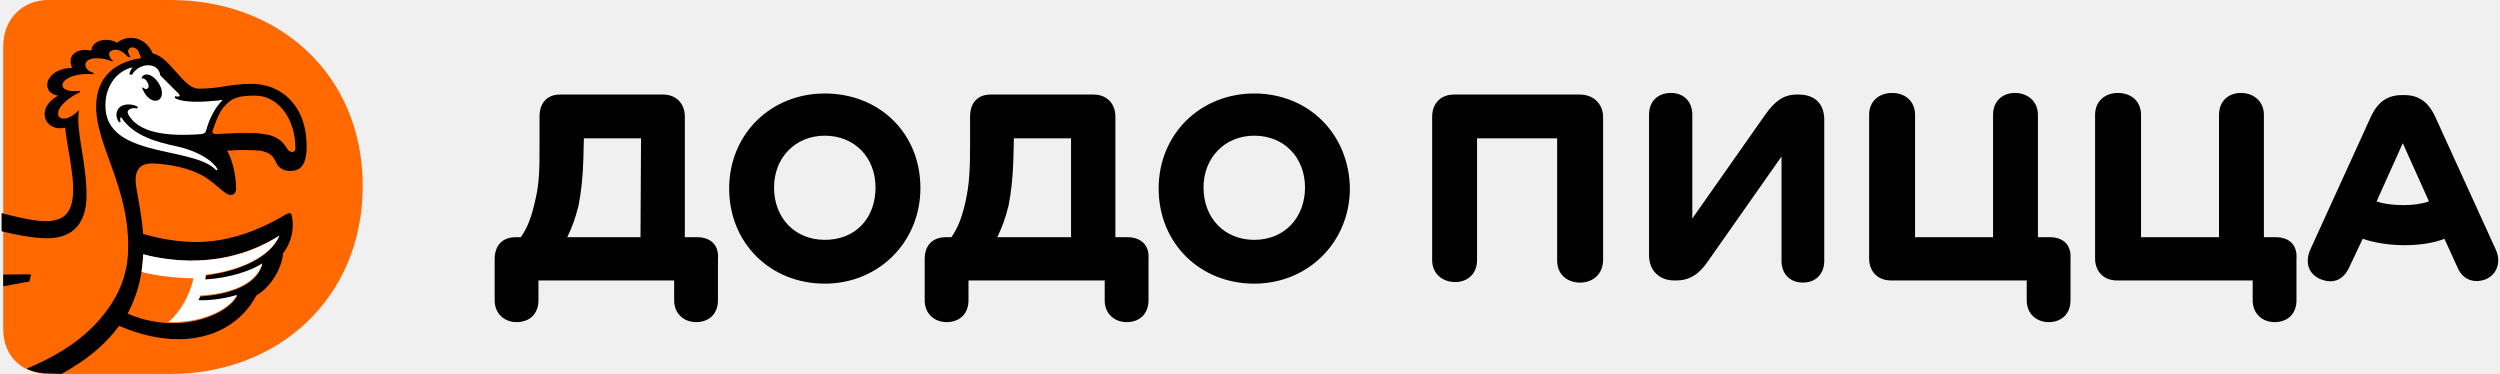
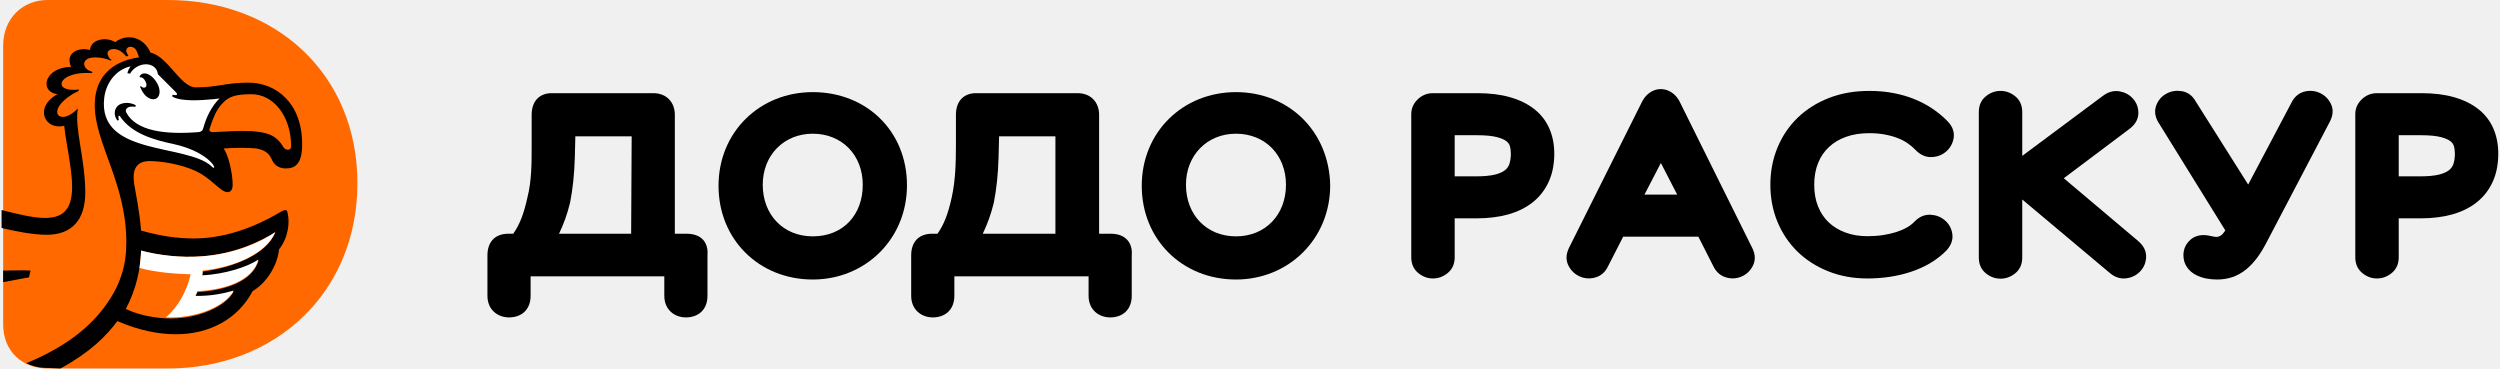
- <svg xmlns="http://www.w3.org/2000/svg" version="1.1" id="Layer_1" x="0px" y="0px" viewBox="0 0 468 70" style="enable-background:new 0 0 468 70;" xml:space="preserve">
+ <svg xmlns="http://www.w3.org/2000/svg" version="1.1" id="Layer_1" x="0px" y="0px" viewBox="0 0 474.93 70" style="enable-background:new 0 0 474.93 70;" xml:space="preserve">
  <style type="text/css">
	.st0{fill:#FF6900;}
	.st1{fill:#FFFFFF;}
</style>
  <g>
    <g>
      <path class="st0" d="M31.9,0c20.4,0,36,14,36,34.8c0,20.9-15.7,35.2-36,35.2H9c-4.6,0-8.4-3.1-8.4-8.4V8.7C0.6,3.4,4.4,0,9,0H31.9    z" />
      <path d="M11.5,70c5.8-3.2,8.7-6.2,10.8-9c3.9,1.7,7.7,2.5,11.1,2.5c6.4,0,11.8-2.9,14.6-8.2c2.9-1.7,4.8-5.3,5-7.9    c1.8-2.3,2.1-5.2,1.6-7.1c-0.1-0.5-0.5-0.5-1.2-0.1c-5.7,3.4-11.3,5.1-16.6,5.1c-3.2,0-6.5-0.5-10-1.5c-0.3-3.8-1-6.9-1.3-8.8    c-0.4-2.5,0.2-4.4,2.9-4.4c2,0,5.8,0.5,8.8,1.9s4.7,4,6,4c0.5,0,1-0.3,1-1.4c0-2.2-0.8-5.6-1.7-6.9c2.8-0.2,5-0.1,6.2,0    c2.6,0.5,2.7,1.8,3.2,2.6c0.5,0.8,1.4,1.2,2.4,1.2c1.9,0,3.1-1,3.1-4.6c0-7.9-5-11.7-10.2-11.7c-4.3,0-5.9,0.9-10,0.9    c-2.9,0-5.3-5.9-8.6-6.6c-1.4-3.2-4.7-3.6-6.7-2c-1.8-1.1-4.7-0.5-4.8,1.5c-2.1-0.6-4.8,0.5-3.6,3.2c-5.1,0.1-6.1,4.7-2.6,5.2    c-4.5,2.5-2.4,6.9,1.3,6c0.3,3.1,1.5,8.1,1.5,11.6c0,4.8-2.2,5.9-5.2,5.9c-2.4,0-5.8-0.9-8.2-1.5v3.4c2.4,0.6,5.9,1.3,8.6,1.3    c4.7,0,7.3-2.8,7.3-8c0-6.4-2.1-12.3-1.4-16l0.1-0.1c-2.3,2.4-3.9,1.8-4,1c-0.3-1.6,2.4-3.5,4-4.2c0-0.1,0.1-0.2,0.1-0.3    c-1.5,0.2-3.2,0-3.3-1c-0.1-1.2,2.4-2.4,5.7-2.1c0.1-0.1,0.1-0.1,0.2-0.2c-0.2-0.1-0.4-0.2-0.7-0.3c-0.8-0.4-1.1-1.2-0.8-1.7    c0.3-0.6,1.2-0.8,2-0.8c1.2,0,2.2,0.3,2.9,0.6c0.1,0,0.2-0.1,0.2-0.1c-0.3-0.2-0.5-0.4-0.6-0.7c-0.2-0.3-0.3-0.8,0.1-1.1    c0.5-0.4,1.6-0.5,2.7,0.5c0.2,0.2,0.4,0.4,0.6,0.6c0.1,0,0.2,0,0.4-0.1c-0.2-0.3-0.3-0.5-0.4-0.8c-0.1-0.4,0.1-0.7,0.5-0.9    c0.5-0.1,1,0.1,1.3,0.5c0.3,0.5,0.5,1.1,0.6,1.5C24.1,11.2,18,12.6,18,20c0,7.2,6,14.8,6,26c0,4.1-0.9,8.2-4.6,12.9    C16.5,62.6,12,66.1,5,69c1.2,0.6,2.6,0.9,4.1,0.9L11.5,70L11.5,70z M39.8,24.5c0.7-2.1,1.3-3.7,2.5-4.9c1.2-1.3,2.5-1.7,5.5-1.7    c4.1,0,7.5,4.1,7.5,9.9c0,0.9-1.1,0.8-1.5,0.1c-1.4-2.4-3.3-2.8-6.2-3c-2.2-0.1-4.8,0.1-7.2,0.2C39.9,25.1,39.7,24.8,39.8,24.5z     M26.8,47.6c3.2,0.9,7.7,1.4,11.4,1.1c6.5-0.5,11.4-2.9,14.1-4.6c-1.6,4.2-7.8,6.7-13.8,7.5c0,0.3-0.1,0.6-0.1,0.9    c4.5-0.2,8.8-1.7,10.7-3c-1.1,4.1-6.6,5.7-11.6,6c-0.1,0.3-0.3,0.6-0.4,0.9c2.9,0.1,5.7-0.5,7.3-1c-1.5,2.8-6.6,5.1-11.9,5.1    c-2.6,0-5.8-0.5-8.6-1.8C25.9,54.9,26.7,51.1,26.8,47.6z" />
      <path d="M0.6,53.6c2.5-0.5,4.9-0.9,4.9-0.9l0.3-1.3c-1.1-0.1-3.3,0-5.2,0V53.6z" />
      <path class="st1" d="M27.1,14c0.9-0.3,2.1,0.6,2.8,1.9c0.7,1.3,0.5,2.6-0.4,2.9c-0.9,0.3-2.1-0.5-2.7-1.9    c-0.1-0.2-0.2-0.4-0.2-0.5h0.2c0.3,0.3,0.6,0.3,0.8,0.2c0.3-0.2,0.3-0.7,0-1.2c-0.2-0.4-0.6-0.8-1-0.7l-0.1-0.1    C26.6,14.3,26.8,14.1,27.1,14 M33.1,27.4c-3.8-0.8-8.1-2-10.3-5.3c0-0.1-0.1-0.1-0.2-0.1c-0.1,0-0.1,0.1-0.1,0.2    c0,0.2,0,0.4,0.1,0.6l-0.3,0.1c-0.6-0.8-0.7-1.8-0.1-2.6c0.8-1,2.6-0.9,3.6-0.3l-0.1,0.3c-0.5-0.1-1.1-0.1-1.5,0.2    c-0.3,0.2-0.4,0.5-0.2,0.9c1.9,3.5,7.3,4.2,13.7,3.7c0.7-0.1,0.8-0.4,0.9-0.7c0.6-2.2,1.6-4.2,3.1-5.7c-1.2,0.2-2.3,0.2-3.2,0.3    c-3.3,0.2-5.2-0.2-5.8-0.7l0.1-0.3c0.4,0.1,0.7,0.1,0.8,0c0.1-0.1,0-0.2-0.1-0.4C32.9,17,30,14.1,30,14.1    c-0.3-2.5-3.9-2.5-5.3-0.1l-0.5-0.1c0.1-0.5,0.4-1,0.6-1.3c-3,0.7-4.7,3.4-5,6c-1.3,11.1,15.6,8.6,20.4,13    c0.1,0.1,0.3,0.4,0.5,0.2C40.7,31.2,38.5,28.6,33.1,27.4" />
      <path class="st1" d="M52.3,44.1c-2.7,1.8-7.6,4.2-14.1,4.6c-3.7,0.3-8.1-0.2-11.4-1.1c0,1.1-0.2,2.2-0.3,3.3    c1.8,0.5,5,1.1,9.7,1.2c-0.2,1.3-1.5,5.5-4.7,8.2c5.9,0.2,11.3-2.1,12.9-5.1c-1.7,0.5-4.4,1.1-7.3,1c0.2-0.3,0.3-0.6,0.4-0.9    c5-0.2,10.5-1.9,11.6-6c-1.9,1.3-6.2,2.8-10.7,3c0.1-0.3,0.1-0.6,0.1-0.9C44.4,50.8,50.6,48.2,52.3,44.1z" />
    </g>
    <g>
      <g>
-         <path d="M467.2,46.7l-11.4-25c-1.3-2.7-3.1-3.9-5.7-3.9h-0.4c-2.7,0-4.5,1.2-5.8,3.9l-11.4,25c-1.1,2.5-0.3,4.7,2,5.6     c2.1,0.8,4,0.3,5.2-2.1l2.6-5.5c2.3,0.8,5.2,1.2,7.8,1.2c2.8,0,5.5-0.4,7.5-1.2l2.5,5.5c1.1,2.4,3.3,2.8,5.2,2.1     C467.4,51.4,468.3,49.1,467.2,46.7z M449.9,38.4c-1.7,0-3.6-0.2-5-0.7l4.9-10.9l4.9,10.9C453.3,38.2,451.6,38.4,449.9,38.4z" />
-         <path d="M426,44.4h-2.2V21.5c0-2.6-2-4.1-4.3-4.1s-4.1,1.5-4.1,4.1v22.9h-14.6V21.5c0-2.6-1.9-4.1-4.3-4.1s-4.3,1.5-4.3,4.1v26.9     c0,2.3,1.5,4.1,4.1,4.1h25.4v3.7c0,2.6,1.9,4.1,4.1,4.1c2.4,0,4.1-1.5,4.1-4.1v-7.7C430.1,45.8,428.5,44.4,426,44.4" />
-         <path d="M383.7,44.4h-2.2V21.5c0-2.6-2-4.1-4.3-4.1s-4.1,1.5-4.1,4.1v22.9h-14.6V21.5c0-2.6-1.9-4.1-4.3-4.1s-4.3,1.5-4.3,4.1     v26.9c0,2.3,1.5,4.1,4.1,4.1h25.4v3.7c0,2.6,1.9,4.1,4.1,4.1c2.4,0,4.1-1.5,4.1-4.1v-7.7C387.8,45.8,386.2,44.4,383.7,44.4" />
-         <path d="M336.7,17.7h-0.3c-2.5,0-4.1,1.2-5.9,3.7l-13.7,19.5V21.5c0-2.6-1.7-4.1-4-4.1c-2.4,0-4.1,1.5-4.1,4.1v26.3     c0,2.8,1.9,4.7,4.7,4.7h0.4c2.6,0,4.4-1.3,6-3.7l13.7-19.5v19.5c0,2.6,1.7,4.1,4,4.1s4-1.5,4-4.1V22.4     C341.5,19.5,339.8,17.7,336.7,17.7" />
-         <path d="M295.7,17.7h-23.5c-2.7,0-4.1,1.9-4.1,4.1v26.9c0,2.6,2,4.1,4.3,4.1s4.1-1.5,4.1-4.1V25.9h15v22.9c0,2.6,1.9,4.1,4.3,4.1     c2.3,0,4.3-1.5,4.3-4.3V21.7C300,19.5,298.4,17.7,295.7,17.7" />
+         <path d="M268.1 48.86Q268.1 50.84 269.52 51.94Q270.75 52.9 272.22 52.9Q273.7 52.9 274.93 51.94Q276.35 50.84 276.35 48.86V41.48H280.49Q283.83 41.48 286.5 40.74Q289.26 39.96 291.2 38.41Q293.18 36.82 294.23 34.48Q295.27 32.18 295.27 29.2Q295.27 26.54 294.32 24.39Q293.35 22.18 291.4 20.67Q289.53 19.22 286.8 18.45Q284.16 17.7 280.66 17.7H272.22Q270.57 17.7 269.36 18.84Q268.1 20.03 268.1 21.69ZM276.35 33.5V25.69H280.66Q283.01 25.69 284.38 26.05Q285.62 26.38 286.21 26.85Q286.67 27.24 286.81 27.68Q287.02 28.38 287.02 29.2Q287.02 30.33 286.73 31.18Q286.5 31.84 285.93 32.31Q285.28 32.84 284.07 33.15Q282.7 33.5 280.49 33.5H276.35Z" />
+         <path d="M325.46 50.52Q326.31 52.27 327.97 52.72Q329.46 53.13 330.83 52.54Q332.2 51.95 332.93 50.62Q333.78 49.05 332.95 47.25Q332.94 47.23 332.93 47.21L319.25 19.64Q318.69 18.37 317.73 17.68Q316.69 16.92 315.51 16.92Q314.31 16.92 313.28 17.69Q312.36 18.38 311.81 19.59L298.03 47.16Q298.02 47.18 298.01 47.21Q297.18 49.01 298.02 50.57Q298.74 51.9 300.09 52.51Q301.47 53.13 303 52.73Q304.69 52.28 305.5 50.55L308.36 44.96H322.64L325.46 50.52ZM312.4 36.97 315.52 30.96 318.62 36.97H312.4Z" />
+         <path d="M369.83 47.51Q371.16 46.03 370.87 44.33Q370.61 42.82 369.45 41.84Q368.33 40.89 366.81 40.8Q365.08 40.69 363.72 42.08Q363.12 42.72 362.28 43.2Q361.39 43.71 360.25 44.08Q359.08 44.45 357.7 44.66Q356.32 44.87 354.76 44.87Q352.46 44.87 350.57 44.17Q348.73 43.49 347.41 42.25Q346.12 41.03 345.39 39.24Q344.65 37.42 344.65 35.1Q344.65 32.79 345.39 30.96Q346.11 29.18 347.44 27.94Q348.78 26.68 350.68 26Q352.63 25.3 355.11 25.3Q356.7 25.3 358.05 25.55Q359.4 25.8 360.5 26.23Q361.56 26.63 362.4 27.22Q363.26 27.81 363.93 28.52Q365.31 29.94 367.05 29.84Q368.61 29.75 369.72 28.78Q370.83 27.81 371.12 26.34Q371.45 24.6 370.04 23.09Q368.76 21.77 367.19 20.7Q365.62 19.63 363.74 18.86Q361.87 18.09 359.7 17.68Q357.55 17.27 355.11 17.27Q350.91 17.27 347.46 18.61Q343.99 19.96 341.51 22.36Q339.02 24.77 337.67 28.05Q336.32 31.31 336.32 35.1Q336.32 38.85 337.65 42.1Q338.99 45.35 341.43 47.76Q343.87 50.16 347.29 51.53Q350.69 52.9 354.76 52.9Q356.92 52.9 358.99 52.59Q361.08 52.28 362.99 51.65Q364.94 51.01 366.65 50.01Q368.4 48.98 369.78 47.57Q369.81 47.54 369.83 47.51Z" />
+         <path d="M384.17 21.3Q384.17 19.32 382.75 18.22Q381.52 17.27 380.04 17.27Q378.57 17.27 377.34 18.22Q375.92 19.32 375.92 21.3V48.91Q375.92 50.89 377.34 51.99Q378.57 52.94 380.04 52.94Q381.52 52.94 382.75 51.99Q384.17 50.89 384.17 48.91V37.9L400.77 51.83Q402.24 53.09 403.94 52.87Q405.46 52.67 406.49 51.64Q407.56 50.58 407.69 49.05Q407.85 47.3 406.35 45.93Q406.32 45.91 406.3 45.88L392.06 33.86L404.67 24.39Q404.7 24.37 404.73 24.34Q406.29 23.05 406.23 21.31Q406.17 19.77 405.14 18.67Q404.15 17.61 402.65 17.35Q400.97 17.07 399.44 18.25L384.17 29.61Z" />
+         <path d="M421.19 53.1Q422.71 53.1 424.1 52.64Q425.5 52.16 426.72 51.17Q427.86 50.23 428.85 48.89Q429.79 47.6 430.67 45.88L442.65 23.03Q443.57 21.2 442.75 19.62Q442.06 18.28 440.7 17.66Q439.35 17.04 437.87 17.38Q436.18 17.77 435.31 19.51L427.09 35.06L417.13 19.28Q416.17 17.57 414.41 17.31Q412.91 17.08 411.62 17.76Q410.28 18.46 409.69 19.86Q409.01 21.47 409.99 23.18Q410 23.2 410.02 23.23L422.74 43.76Q422.55 44.08 422.35 44.31Q422.12 44.59 421.9 44.74Q421.7 44.87 421.5 44.94Q421.28 45 421 45Q420.82 45 420.64 44.97Q420.41 44.93 420.21 44.88Q419.87 44.8 419.51 44.74Q419.08 44.66 418.63 44.66Q416.89 44.66 415.81 45.85Q414.79 46.97 414.79 48.48Q414.79 49.78 415.48 50.78Q416.1 51.67 417.12 52.21Q418 52.68 419.09 52.9Q420.1 53.1 421.19 53.1Z" />
+         <path d="M447.44 48.86Q447.44 50.84 448.86 51.94Q450.08 52.9 451.56 52.9Q453.04 52.9 454.27 51.94Q455.69 50.84 455.69 48.86V41.48H459.83Q463.17 41.48 465.84 40.74Q468.6 39.96 470.54 38.41Q472.52 36.82 473.57 34.48Q474.6 32.18 474.6 29.2Q474.6 26.54 473.66 24.39Q472.69 22.18 470.74 20.67Q468.87 19.22 466.14 18.45Q463.5 17.7 459.99 17.7H451.56Q449.91 17.7 448.7 18.84Q447.44 20.03 447.44 21.69ZM455.69 33.5V25.69H459.99Q462.35 25.69 463.72 26.05Q464.96 26.38 465.54 26.85Q466.01 27.24 466.15 27.68Q466.36 28.38 466.36 29.2Q466.36 30.33 466.07 31.18Q465.84 31.84 465.27 32.31Q464.62 32.84 463.41 33.15Q462.04 33.5 459.83 33.5H455.69Z" />
      </g>
      <g>
        <path d="M234.8,17.5c-10.1,0-17.9,7.6-17.9,17.8s7.7,17.8,17.9,17.8c10,0,17.9-7.7,17.9-17.9C252.5,24.9,244.8,17.5,234.8,17.5z      M234.8,44.9c-5.6,0-9.5-4.1-9.5-9.8c0-5.6,4-9.7,9.5-9.7c5.6,0,9.5,4.1,9.5,9.7C244.3,40.8,240.4,44.9,234.8,44.9z" />
        <path d="M211,44.4h-2.2V21.8c0-2.3-1.5-4.1-4.1-4.1h-19.3c-2.3,0-3.8,1.5-3.8,4.1v5.5c0,3.9-0.1,7-0.8,10.2s-1.5,5.2-2.7,6.9h-1     c-2.7,0-4,1.7-4,4.1v7.7c0,2.6,1.9,4.1,4.1,4.1c2.4,0,4.1-1.5,4.1-4.1v-3.7h25.5v3.7c0,2.6,1.9,4.1,4.1,4.1     c2.4,0,4.1-1.5,4.1-4.1v-7.7C215.2,46.1,213.8,44.4,211,44.4z M200.4,44.4h-13.7c0.9-1.9,1.5-3.5,2.1-5.9     c0.5-2.6,0.8-5.2,0.9-8.6l0.1-4h10.7v18.5H200.4z" />
        <path d="M154.4,17.5c-10.1,0-17.9,7.6-17.9,17.8s7.7,17.8,17.9,17.8c10,0,17.9-7.7,17.9-17.9C172.3,24.9,164.6,17.5,154.4,17.5z      M154.4,44.9c-5.6,0-9.5-4.1-9.5-9.8c0-5.6,4-9.7,9.5-9.7c5.6,0,9.5,4.1,9.5,9.7C163.9,40.8,160.2,44.9,154.4,44.9z" />
        <path d="M130.4,44.4h-2.2V21.8c0-2.3-1.5-4.1-4.1-4.1h-19.3c-2.3,0-3.8,1.5-3.8,4.1v5.5c0,3.9,0,7-0.8,10.2     c-0.7,3.2-1.5,5.2-2.7,6.9h-0.9c-2.7,0-4,1.7-4,4.1v7.7c0,2.6,1.9,4.1,4.1,4.1c2.4,0,4.1-1.5,4.1-4.1v-3.7h25.4v3.7     c0,2.6,1.9,4.1,4.1,4.1c2.4,0,4.1-1.5,4.1-4.1v-7.7C134.6,46.1,133.3,44.4,130.4,44.4z M119.9,44.4h-13.7     c0.9-1.9,1.5-3.5,2.1-5.9c0.5-2.6,0.8-5.2,0.9-8.6l0.1-4H120L119.9,44.4z" />
      </g>
    </g>
  </g>
</svg>
